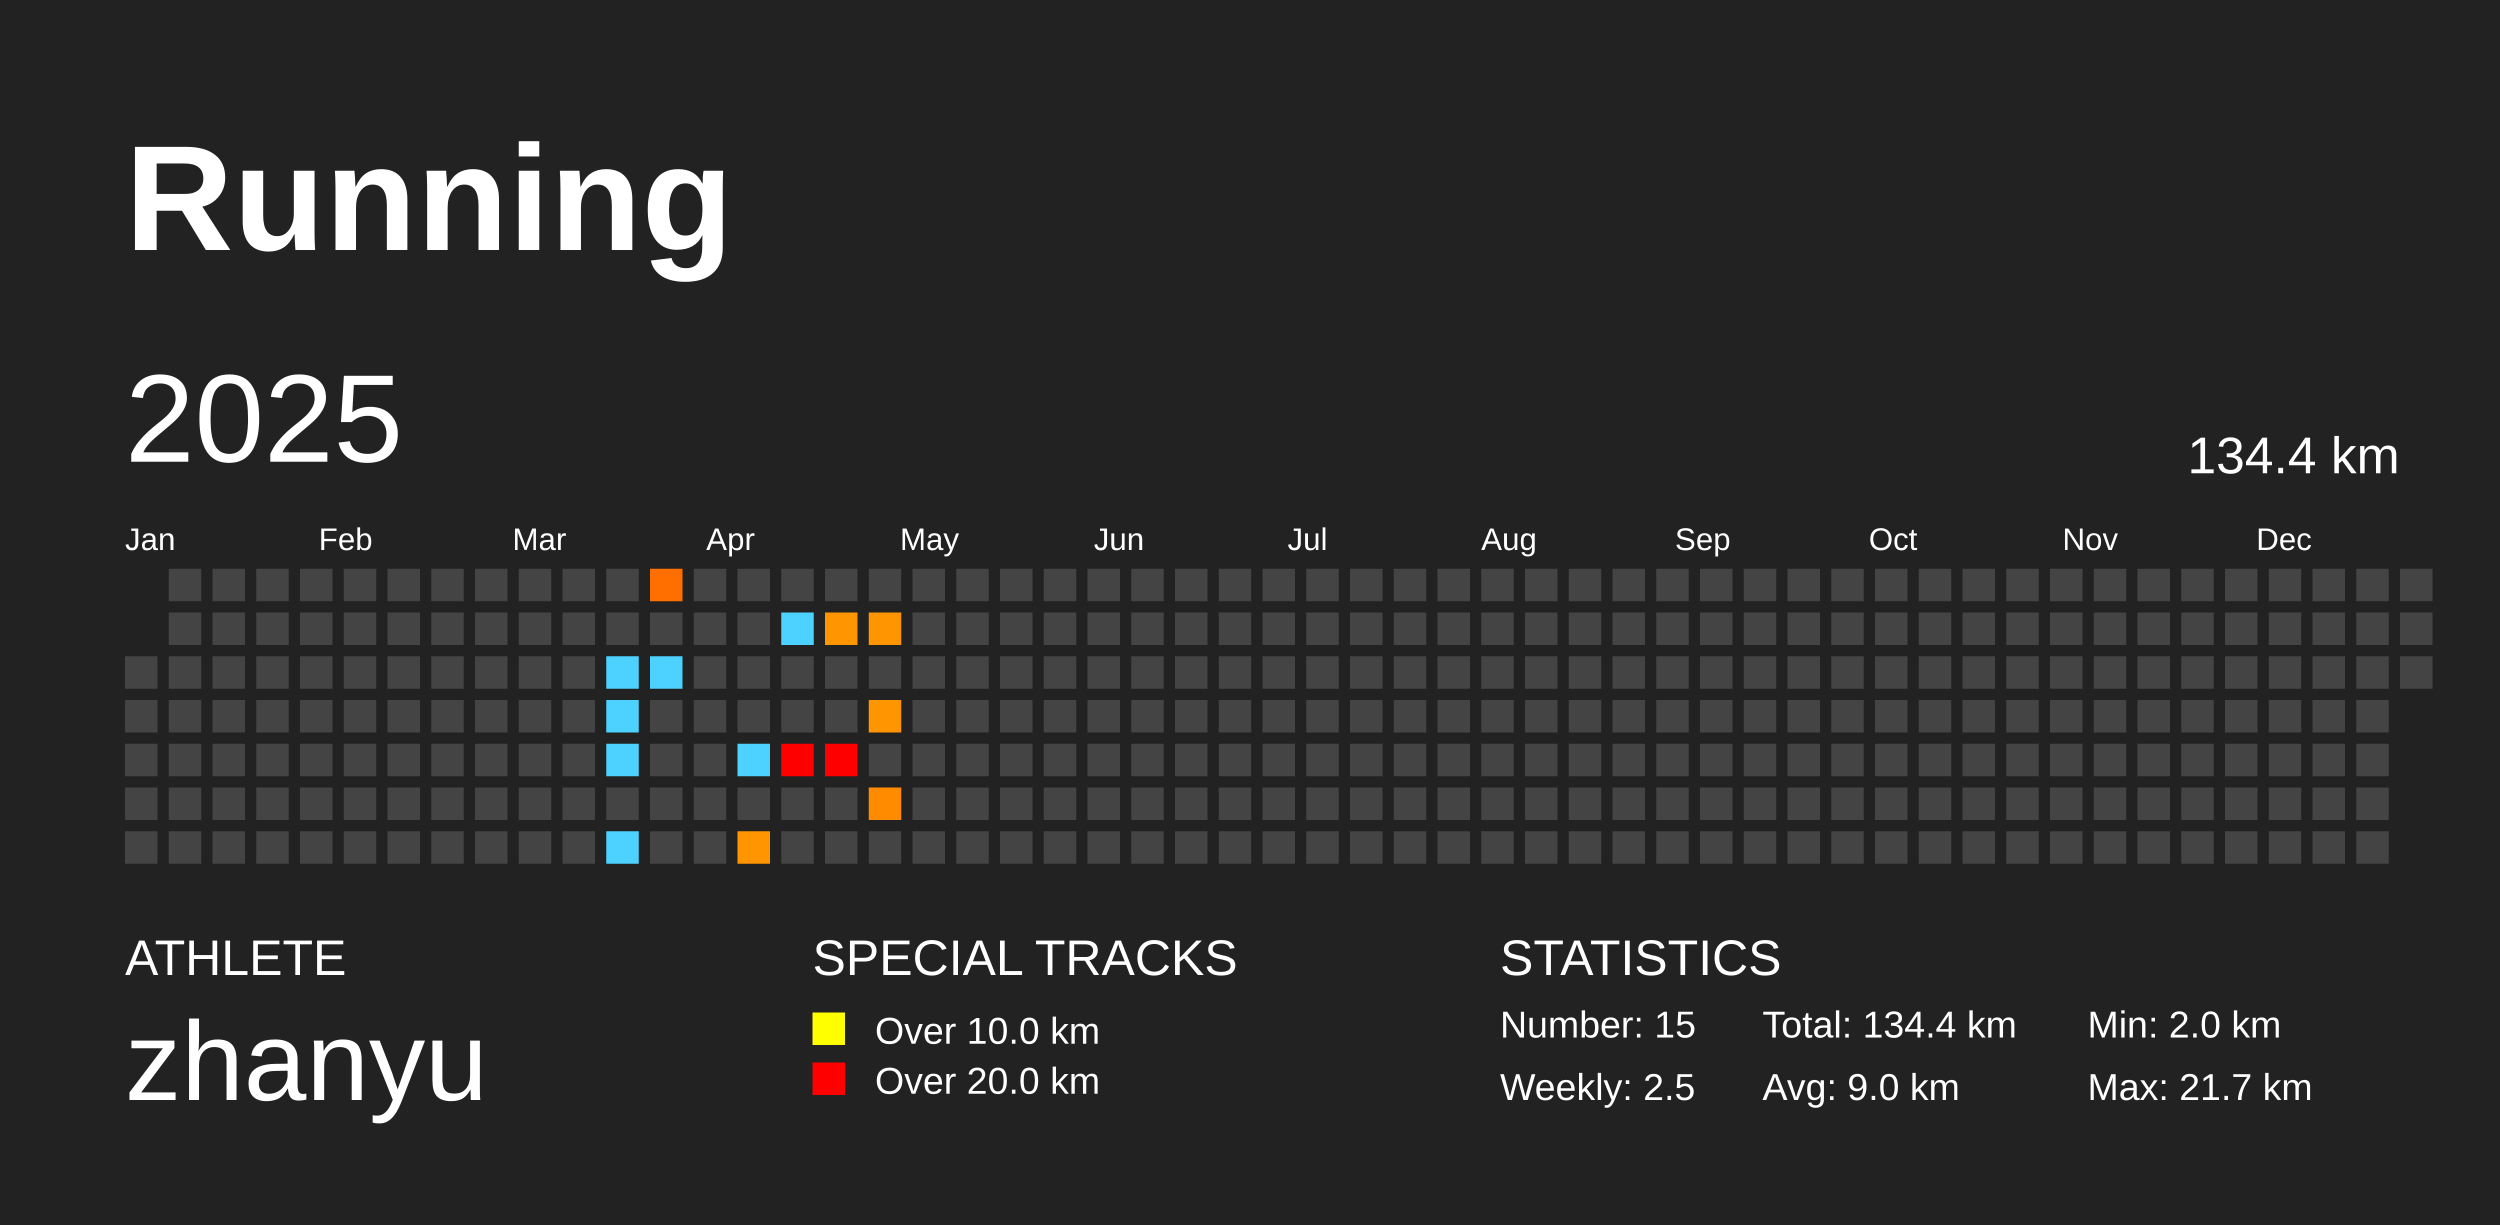
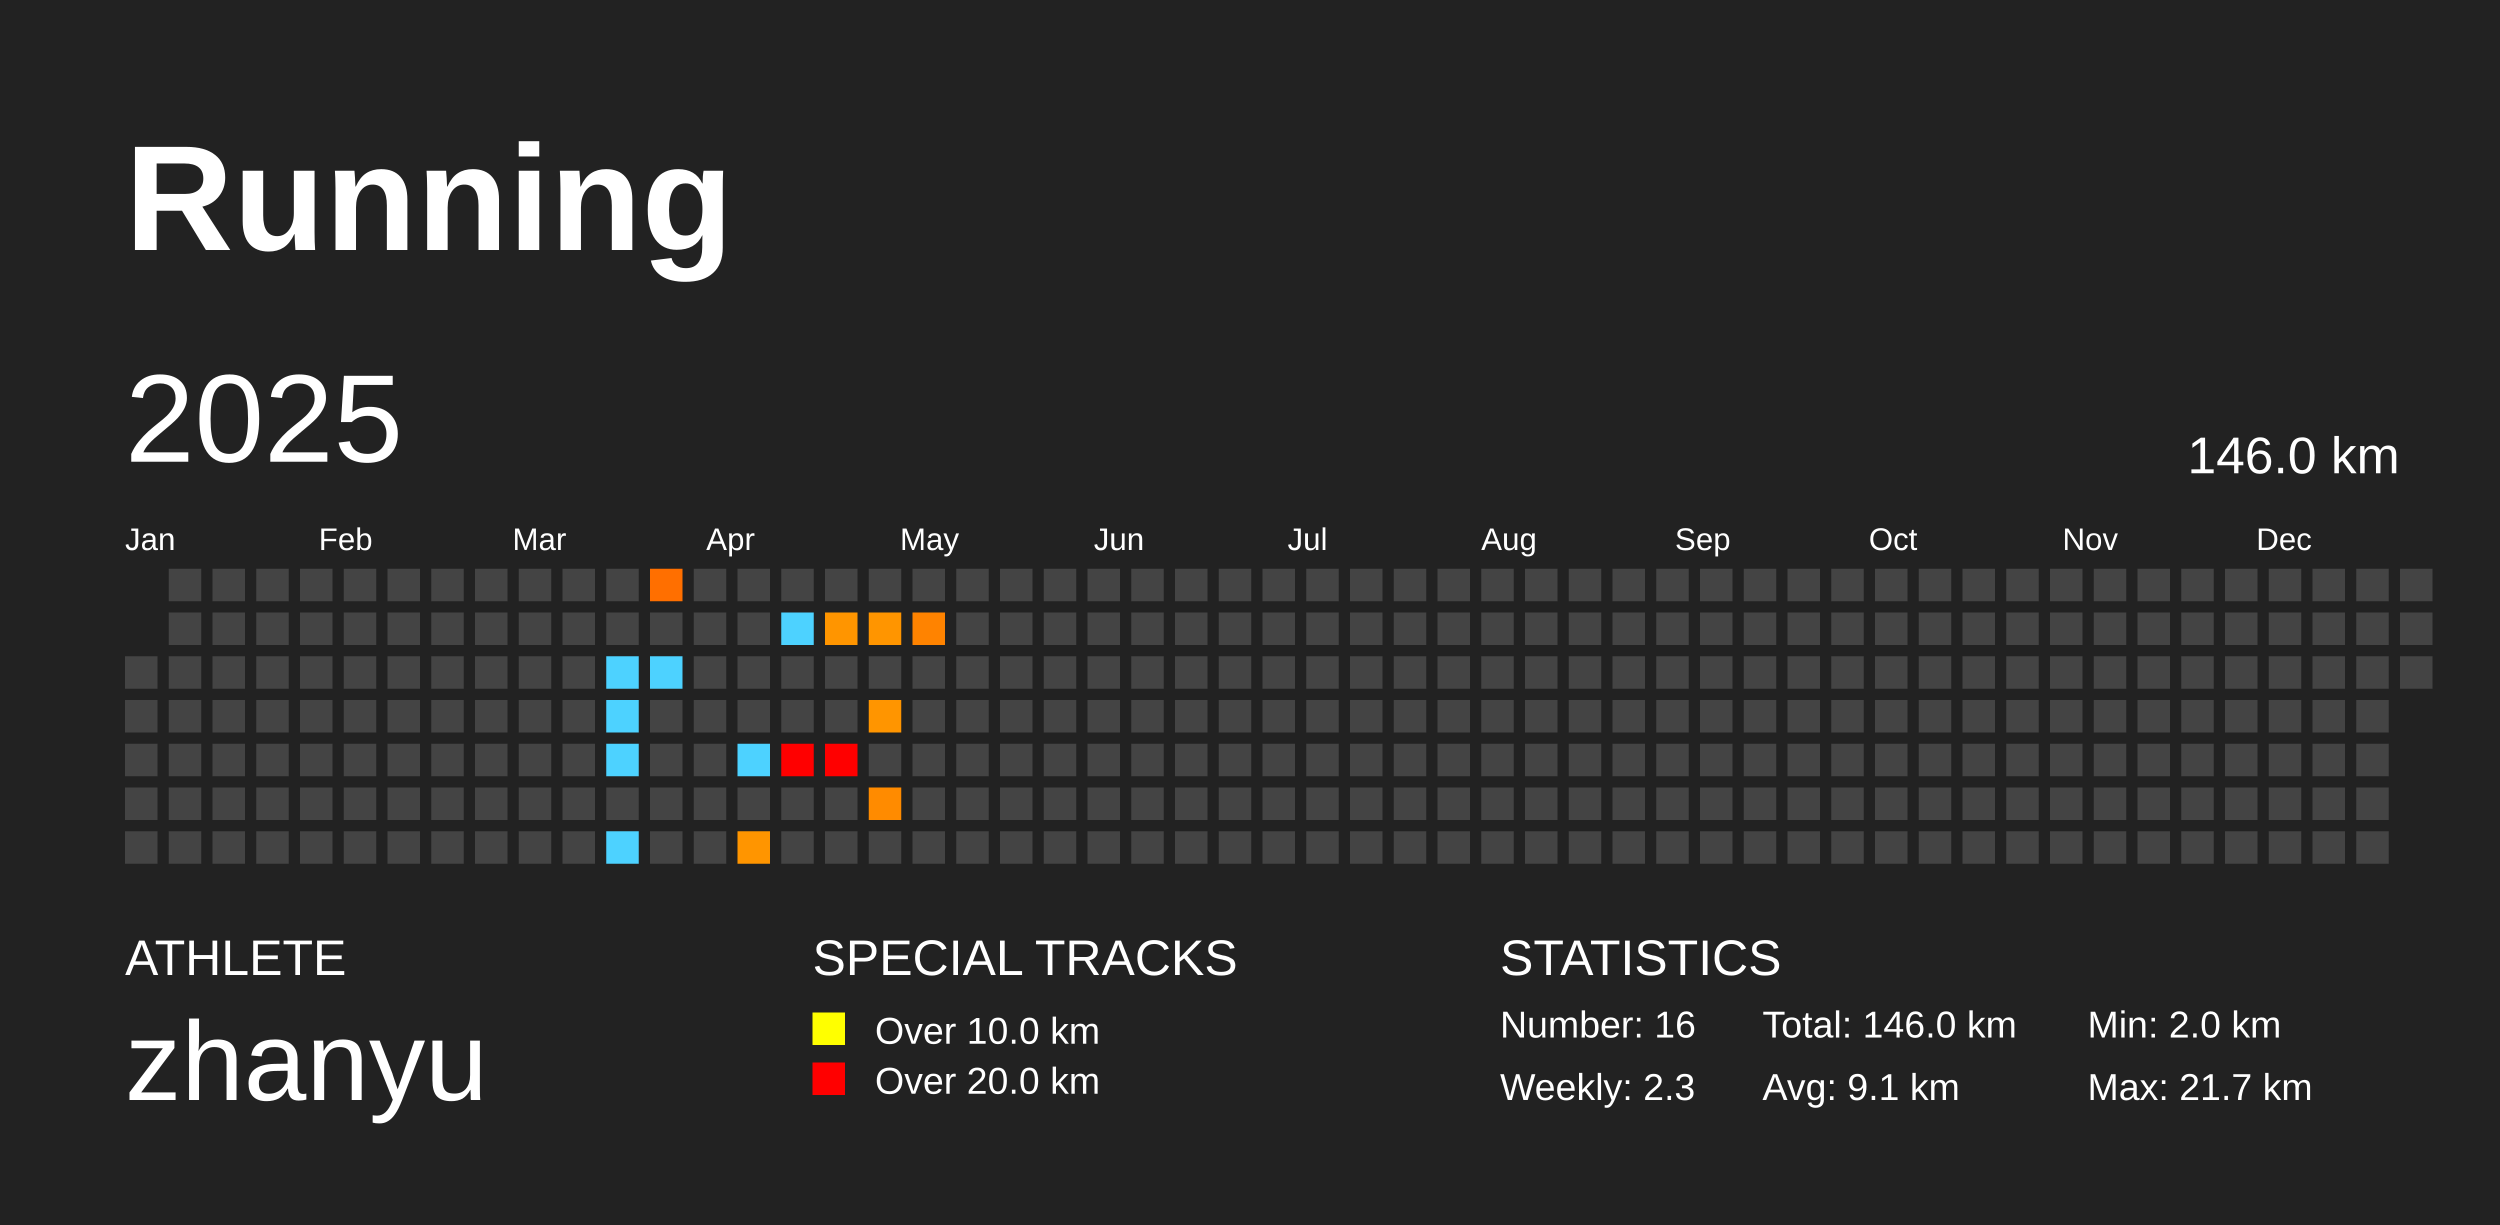
<svg xmlns="http://www.w3.org/2000/svg" baseProfile="full" height="98mm" version="1.1" viewBox="0,0,200,98" width="200mm">
  <defs />
  <rect fill="#222222" height="98" width="200" x="0" y="0" />
  <text fill="#FFFFFF" style="font-size:12px; font-family:Arial; font-weight:bold;" x="10" y="20">Running</text>
  <text fill="#FFFFFF" style="font-size:4px; font-family:Arial" x="10" y="78">ATHLETE</text>
  <text fill="#FFFFFF" style="font-size:9px; font-family:Arial" x="10" y="88">zhanyu</text>
  <text fill="#FFFFFF" style="font-size:4px; font-family:Arial" x="65" y="78">SPECIAL TRACKS</text>
  <rect fill="yellow" height="2.6" width="2.6" x="65" y="81" />
  <text fill="#FFFFFF" style="font-size:3px; font-family:Arial" x="70" y="83.5">Over 10.0 km</text>
  <rect fill="red" height="2.6" width="2.6" x="65" y="85" />
  <text fill="#FFFFFF" style="font-size:3px; font-family:Arial" x="70" y="87.5">Over 20.0 km</text>
  <text fill="#FFFFFF" style="font-size:4px; font-family:Arial" x="120" y="78">STATISTICS</text>
-   <text fill="#FFFFFF" style="font-size:3px; font-family:Arial" x="120" y="83">Number: 15</text>
-   <text fill="#FFFFFF" style="font-size:3px; font-family:Arial" x="120" y="88">Weekly: 2.5</text>
-   <text fill="#FFFFFF" style="font-size:3px; font-family:Arial" x="141" y="83">Total: 134.4 km</text>
-   <text fill="#FFFFFF" style="font-size:3px; font-family:Arial" x="141" y="88">Avg: 9.0 km</text>
+   <text fill="#FFFFFF" style="font-size:3px; font-family:Arial" x="120" y="83">Number: 16</text>
+   <text fill="#FFFFFF" style="font-size:3px; font-family:Arial" x="120" y="88">Weekly: 2.3</text>
+   <text fill="#FFFFFF" style="font-size:3px; font-family:Arial" x="141" y="83">Total: 146.0 km</text>
+   <text fill="#FFFFFF" style="font-size:3px; font-family:Arial" x="141" y="88">Avg: 9.1 km</text>
  <text fill="#FFFFFF" style="font-size:3px; font-family:Arial" x="167" y="83">Min: 2.0 km</text>
  <text fill="#FFFFFF" style="font-size:3px; font-family:Arial" x="167" y="88">Max: 21.7 km</text>
  <text dominant-baseline="hanging" fill="#FFFFFF" style="font-size:10.0px; font-family:Arial;" x="10" y="30">2025</text>
-   <text dominant-baseline="hanging" fill="#FFFFFF" style="font-size:4.125px; font-family:Arial;" x="175" y="35">134.4 km</text>
+   <text dominant-baseline="hanging" fill="#FFFFFF" style="font-size:4.125px; font-family:Arial;" x="175" y="35">146.0 km</text>
  <text fill="#FFFFFF" style="font-size:2.5px; font-family:Arial" x="10.0" y="44">Jan</text>
  <text fill="#FFFFFF" style="font-size:2.5px; font-family:Arial" x="25.5" y="44">Feb</text>
  <text fill="#FFFFFF" style="font-size:2.5px; font-family:Arial" x="41.0" y="44">Mar</text>
  <text fill="#FFFFFF" style="font-size:2.5px; font-family:Arial" x="56.5" y="44">Apr</text>
  <text fill="#FFFFFF" style="font-size:2.5px; font-family:Arial" x="72.0" y="44">May</text>
  <text fill="#FFFFFF" style="font-size:2.5px; font-family:Arial" x="87.5" y="44">Jun</text>
  <text fill="#FFFFFF" style="font-size:2.5px; font-family:Arial" x="103.0" y="44">Jul</text>
  <text fill="#FFFFFF" style="font-size:2.5px; font-family:Arial" x="118.5" y="44">Aug</text>
  <text fill="#FFFFFF" style="font-size:2.5px; font-family:Arial" x="134.0" y="44">Sep</text>
  <text fill="#FFFFFF" style="font-size:2.5px; font-family:Arial" x="149.5" y="44">Oct</text>
  <text fill="#FFFFFF" style="font-size:2.5px; font-family:Arial" x="165.0" y="44">Nov</text>
  <text fill="#FFFFFF" style="font-size:2.5px; font-family:Arial" x="180.5" y="44">Dec</text>
  <rect fill="#444444" height="2.6" width="2.6" x="10.0" y="52.5" />
  <rect fill="#444444" height="2.6" width="2.6" x="10.0" y="56.0" />
  <rect fill="#444444" height="2.6" width="2.6" x="10.0" y="59.5" />
  <rect fill="#444444" height="2.6" width="2.6" x="10.0" y="63.0" />
  <rect fill="#444444" height="2.6" width="2.6" x="10.0" y="66.5" />
  <rect fill="#444444" height="2.6" width="2.6" x="13.5" y="45.5" />
  <rect fill="#444444" height="2.6" width="2.6" x="13.5" y="49.0" />
  <rect fill="#444444" height="2.6" width="2.6" x="13.5" y="52.5" />
  <rect fill="#444444" height="2.6" width="2.6" x="13.5" y="56.0" />
  <rect fill="#444444" height="2.6" width="2.6" x="13.5" y="59.5" />
  <rect fill="#444444" height="2.6" width="2.6" x="13.5" y="63.0" />
  <rect fill="#444444" height="2.6" width="2.6" x="13.5" y="66.5" />
  <rect fill="#444444" height="2.6" width="2.6" x="17.0" y="45.5" />
  <rect fill="#444444" height="2.6" width="2.6" x="17.0" y="49.0" />
  <rect fill="#444444" height="2.6" width="2.6" x="17.0" y="52.5" />
  <rect fill="#444444" height="2.6" width="2.6" x="17.0" y="56.0" />
  <rect fill="#444444" height="2.6" width="2.6" x="17.0" y="59.5" />
  <rect fill="#444444" height="2.6" width="2.6" x="17.0" y="63.0" />
  <rect fill="#444444" height="2.6" width="2.6" x="17.0" y="66.5" />
  <rect fill="#444444" height="2.6" width="2.6" x="20.5" y="45.5" />
  <rect fill="#444444" height="2.6" width="2.6" x="20.5" y="49.0" />
  <rect fill="#444444" height="2.6" width="2.6" x="20.5" y="52.5" />
  <rect fill="#444444" height="2.6" width="2.6" x="20.5" y="56.0" />
  <rect fill="#444444" height="2.6" width="2.6" x="20.5" y="59.5" />
  <rect fill="#444444" height="2.6" width="2.6" x="20.5" y="63.0" />
  <rect fill="#444444" height="2.6" width="2.6" x="20.5" y="66.5" />
  <rect fill="#444444" height="2.6" width="2.6" x="24.0" y="45.5" />
  <rect fill="#444444" height="2.6" width="2.6" x="24.0" y="49.0" />
  <rect fill="#444444" height="2.6" width="2.6" x="24.0" y="52.5" />
  <rect fill="#444444" height="2.6" width="2.6" x="24.0" y="56.0" />
  <rect fill="#444444" height="2.6" width="2.6" x="24.0" y="59.5" />
  <rect fill="#444444" height="2.6" width="2.6" x="24.0" y="63.0" />
  <rect fill="#444444" height="2.6" width="2.6" x="24.0" y="66.5" />
  <rect fill="#444444" height="2.6" width="2.6" x="27.5" y="45.5" />
  <rect fill="#444444" height="2.6" width="2.6" x="27.5" y="49.0" />
  <rect fill="#444444" height="2.6" width="2.6" x="27.5" y="52.5" />
  <rect fill="#444444" height="2.6" width="2.6" x="27.5" y="56.0" />
  <rect fill="#444444" height="2.6" width="2.6" x="27.5" y="59.5" />
  <rect fill="#444444" height="2.6" width="2.6" x="27.5" y="63.0" />
  <rect fill="#444444" height="2.6" width="2.6" x="27.5" y="66.5" />
  <rect fill="#444444" height="2.6" width="2.6" x="31.0" y="45.5" />
  <rect fill="#444444" height="2.6" width="2.6" x="31.0" y="49.0" />
  <rect fill="#444444" height="2.6" width="2.6" x="31.0" y="52.5" />
  <rect fill="#444444" height="2.6" width="2.6" x="31.0" y="56.0" />
  <rect fill="#444444" height="2.6" width="2.6" x="31.0" y="59.5" />
  <rect fill="#444444" height="2.6" width="2.6" x="31.0" y="63.0" />
  <rect fill="#444444" height="2.6" width="2.6" x="31.0" y="66.5" />
  <rect fill="#444444" height="2.6" width="2.6" x="34.5" y="45.5" />
  <rect fill="#444444" height="2.6" width="2.6" x="34.5" y="49.0" />
  <rect fill="#444444" height="2.6" width="2.6" x="34.5" y="52.5" />
  <rect fill="#444444" height="2.6" width="2.6" x="34.5" y="56.0" />
  <rect fill="#444444" height="2.6" width="2.6" x="34.5" y="59.5" />
  <rect fill="#444444" height="2.6" width="2.6" x="34.5" y="63.0" />
  <rect fill="#444444" height="2.6" width="2.6" x="34.5" y="66.5" />
  <rect fill="#444444" height="2.6" width="2.6" x="38.0" y="45.5" />
  <rect fill="#444444" height="2.6" width="2.6" x="38.0" y="49.0" />
  <rect fill="#444444" height="2.6" width="2.6" x="38.0" y="52.5" />
  <rect fill="#444444" height="2.6" width="2.6" x="38.0" y="56.0" />
  <rect fill="#444444" height="2.6" width="2.6" x="38.0" y="59.5" />
  <rect fill="#444444" height="2.6" width="2.6" x="38.0" y="63.0" />
  <rect fill="#444444" height="2.6" width="2.6" x="38.0" y="66.5" />
  <rect fill="#444444" height="2.6" width="2.6" x="41.5" y="45.5" />
  <rect fill="#444444" height="2.6" width="2.6" x="41.5" y="49.0" />
  <rect fill="#444444" height="2.6" width="2.6" x="41.5" y="52.5" />
  <rect fill="#444444" height="2.6" width="2.6" x="41.5" y="56.0" />
  <rect fill="#444444" height="2.6" width="2.6" x="41.5" y="59.5" />
  <rect fill="#444444" height="2.6" width="2.6" x="41.5" y="63.0" />
  <rect fill="#444444" height="2.6" width="2.6" x="41.5" y="66.5" />
  <rect fill="#444444" height="2.6" width="2.6" x="45.0" y="45.5" />
  <rect fill="#444444" height="2.6" width="2.6" x="45.0" y="49.0" />
  <rect fill="#444444" height="2.6" width="2.6" x="45.0" y="52.5" />
  <rect fill="#444444" height="2.6" width="2.6" x="45.0" y="56.0" />
  <rect fill="#444444" height="2.6" width="2.6" x="45.0" y="59.5" />
  <rect fill="#444444" height="2.6" width="2.6" x="45.0" y="63.0" />
  <rect fill="#444444" height="2.6" width="2.6" x="45.0" y="66.5" />
  <rect fill="#444444" height="2.6" width="2.6" x="48.5" y="45.5" />
  <rect fill="#444444" height="2.6" width="2.6" x="48.5" y="49.0" />
  <rect fill="#4dd2ff" height="2.6" width="2.6" x="48.5" y="52.5" />
  <rect fill="#4dd2ff" height="2.6" width="2.6" x="48.5" y="56.0" />
  <rect fill="#4dd2ff" height="2.6" width="2.6" x="48.5" y="59.5" />
  <rect fill="#444444" height="2.6" width="2.6" x="48.5" y="63.0" />
  <rect fill="#4dd2ff" height="2.6" width="2.6" x="48.5" y="66.5" />
  <rect fill="#ff6f00" height="2.6" width="2.6" x="52.0" y="45.5" />
  <rect fill="#444444" height="2.6" width="2.6" x="52.0" y="49.0" />
  <rect fill="#4dd2ff" height="2.6" width="2.6" x="52.0" y="52.5" />
  <rect fill="#444444" height="2.6" width="2.6" x="52.0" y="56.0" />
  <rect fill="#444444" height="2.6" width="2.6" x="52.0" y="59.5" />
  <rect fill="#444444" height="2.6" width="2.6" x="52.0" y="63.0" />
  <rect fill="#444444" height="2.6" width="2.6" x="52.0" y="66.5" />
  <rect fill="#444444" height="2.6" width="2.6" x="55.5" y="45.5" />
  <rect fill="#444444" height="2.6" width="2.6" x="55.5" y="49.0" />
  <rect fill="#444444" height="2.6" width="2.6" x="55.5" y="52.5" />
  <rect fill="#444444" height="2.6" width="2.6" x="55.5" y="56.0" />
  <rect fill="#444444" height="2.6" width="2.6" x="55.5" y="59.5" />
  <rect fill="#444444" height="2.6" width="2.6" x="55.5" y="63.0" />
  <rect fill="#444444" height="2.6" width="2.6" x="55.5" y="66.5" />
  <rect fill="#444444" height="2.6" width="2.6" x="59.0" y="45.5" />
  <rect fill="#444444" height="2.6" width="2.6" x="59.0" y="49.0" />
  <rect fill="#444444" height="2.6" width="2.6" x="59.0" y="52.5" />
  <rect fill="#444444" height="2.6" width="2.6" x="59.0" y="56.0" />
  <rect fill="#4dd2ff" height="2.6" width="2.6" x="59.0" y="59.5" />
  <rect fill="#444444" height="2.6" width="2.6" x="59.0" y="63.0" />
  <rect fill="#ff9500" height="2.6" width="2.6" x="59.0" y="66.5" />
  <rect fill="#444444" height="2.6" width="2.6" x="62.5" y="45.5" />
  <rect fill="#4dd2ff" height="2.6" width="2.6" x="62.5" y="49.0" />
  <rect fill="#444444" height="2.6" width="2.6" x="62.5" y="52.5" />
  <rect fill="#444444" height="2.6" width="2.6" x="62.5" y="56.0" />
  <rect fill="red" height="2.6" width="2.6" x="62.5" y="59.5" />
  <rect fill="#444444" height="2.6" width="2.6" x="62.5" y="63.0" />
  <rect fill="#444444" height="2.6" width="2.6" x="62.5" y="66.5" />
  <rect fill="#444444" height="2.6" width="2.6" x="66.0" y="45.5" />
  <rect fill="#ff9500" height="2.6" width="2.6" x="66.0" y="49.0" />
  <rect fill="#444444" height="2.6" width="2.6" x="66.0" y="52.5" />
  <rect fill="#444444" height="2.6" width="2.6" x="66.0" y="56.0" />
  <rect fill="red" height="2.6" width="2.6" x="66.0" y="59.5" />
  <rect fill="#444444" height="2.6" width="2.6" x="66.0" y="63.0" />
  <rect fill="#444444" height="2.6" width="2.6" x="66.0" y="66.5" />
  <rect fill="#444444" height="2.6" width="2.6" x="69.5" y="45.5" />
  <rect fill="#ff9500" height="2.6" width="2.6" x="69.5" y="49.0" />
  <rect fill="#444444" height="2.6" width="2.6" x="69.5" y="52.5" />
  <rect fill="#ff9500" height="2.6" width="2.6" x="69.5" y="56.0" />
  <rect fill="#444444" height="2.6" width="2.6" x="69.5" y="59.5" />
  <rect fill="#ff8b00" height="2.6" width="2.6" x="69.5" y="63.0" />
  <rect fill="#444444" height="2.6" width="2.6" x="69.5" y="66.5" />
  <rect fill="#444444" height="2.6" width="2.6" x="73.0" y="45.5" />
-   <rect fill="#444444" height="2.6" width="2.6" x="73.0" y="49.0" />
+   <rect fill="#ff8300" height="2.6" width="2.6" x="73.0" y="49.0" />
  <rect fill="#444444" height="2.6" width="2.6" x="73.0" y="52.5" />
  <rect fill="#444444" height="2.6" width="2.6" x="73.0" y="56.0" />
  <rect fill="#444444" height="2.6" width="2.6" x="73.0" y="59.5" />
  <rect fill="#444444" height="2.6" width="2.6" x="73.0" y="63.0" />
  <rect fill="#444444" height="2.6" width="2.6" x="73.0" y="66.5" />
  <rect fill="#444444" height="2.6" width="2.6" x="76.5" y="45.5" />
  <rect fill="#444444" height="2.6" width="2.6" x="76.5" y="49.0" />
  <rect fill="#444444" height="2.6" width="2.6" x="76.5" y="52.5" />
  <rect fill="#444444" height="2.6" width="2.6" x="76.5" y="56.0" />
  <rect fill="#444444" height="2.6" width="2.6" x="76.5" y="59.5" />
  <rect fill="#444444" height="2.6" width="2.6" x="76.5" y="63.0" />
  <rect fill="#444444" height="2.6" width="2.6" x="76.5" y="66.5" />
  <rect fill="#444444" height="2.6" width="2.6" x="80.0" y="45.5" />
  <rect fill="#444444" height="2.6" width="2.6" x="80.0" y="49.0" />
  <rect fill="#444444" height="2.6" width="2.6" x="80.0" y="52.5" />
  <rect fill="#444444" height="2.6" width="2.6" x="80.0" y="56.0" />
  <rect fill="#444444" height="2.6" width="2.6" x="80.0" y="59.5" />
  <rect fill="#444444" height="2.6" width="2.6" x="80.0" y="63.0" />
  <rect fill="#444444" height="2.6" width="2.6" x="80.0" y="66.5" />
  <rect fill="#444444" height="2.6" width="2.6" x="83.5" y="45.5" />
  <rect fill="#444444" height="2.6" width="2.6" x="83.5" y="49.0" />
  <rect fill="#444444" height="2.6" width="2.6" x="83.5" y="52.5" />
  <rect fill="#444444" height="2.6" width="2.6" x="83.5" y="56.0" />
  <rect fill="#444444" height="2.6" width="2.6" x="83.5" y="59.5" />
  <rect fill="#444444" height="2.6" width="2.6" x="83.5" y="63.0" />
  <rect fill="#444444" height="2.6" width="2.6" x="83.5" y="66.5" />
  <rect fill="#444444" height="2.6" width="2.6" x="87.0" y="45.5" />
  <rect fill="#444444" height="2.6" width="2.6" x="87.0" y="49.0" />
  <rect fill="#444444" height="2.6" width="2.6" x="87.0" y="52.5" />
  <rect fill="#444444" height="2.6" width="2.6" x="87.0" y="56.0" />
  <rect fill="#444444" height="2.6" width="2.6" x="87.0" y="59.5" />
  <rect fill="#444444" height="2.6" width="2.6" x="87.0" y="63.0" />
  <rect fill="#444444" height="2.6" width="2.6" x="87.0" y="66.5" />
  <rect fill="#444444" height="2.6" width="2.6" x="90.5" y="45.5" />
  <rect fill="#444444" height="2.6" width="2.6" x="90.5" y="49.0" />
  <rect fill="#444444" height="2.6" width="2.6" x="90.5" y="52.5" />
  <rect fill="#444444" height="2.6" width="2.6" x="90.5" y="56.0" />
  <rect fill="#444444" height="2.6" width="2.6" x="90.5" y="59.5" />
  <rect fill="#444444" height="2.6" width="2.6" x="90.5" y="63.0" />
  <rect fill="#444444" height="2.6" width="2.6" x="90.5" y="66.5" />
  <rect fill="#444444" height="2.6" width="2.6" x="94.0" y="45.5" />
  <rect fill="#444444" height="2.6" width="2.6" x="94.0" y="49.0" />
  <rect fill="#444444" height="2.6" width="2.6" x="94.0" y="52.5" />
  <rect fill="#444444" height="2.6" width="2.6" x="94.0" y="56.0" />
  <rect fill="#444444" height="2.6" width="2.6" x="94.0" y="59.5" />
  <rect fill="#444444" height="2.6" width="2.6" x="94.0" y="63.0" />
  <rect fill="#444444" height="2.6" width="2.6" x="94.0" y="66.5" />
  <rect fill="#444444" height="2.6" width="2.6" x="97.5" y="45.5" />
  <rect fill="#444444" height="2.6" width="2.6" x="97.5" y="49.0" />
  <rect fill="#444444" height="2.6" width="2.6" x="97.5" y="52.5" />
  <rect fill="#444444" height="2.6" width="2.6" x="97.5" y="56.0" />
  <rect fill="#444444" height="2.6" width="2.6" x="97.5" y="59.5" />
  <rect fill="#444444" height="2.6" width="2.6" x="97.5" y="63.0" />
  <rect fill="#444444" height="2.6" width="2.6" x="97.5" y="66.5" />
  <rect fill="#444444" height="2.6" width="2.6" x="101.0" y="45.5" />
  <rect fill="#444444" height="2.6" width="2.6" x="101.0" y="49.0" />
  <rect fill="#444444" height="2.6" width="2.6" x="101.0" y="52.5" />
  <rect fill="#444444" height="2.6" width="2.6" x="101.0" y="56.0" />
  <rect fill="#444444" height="2.6" width="2.6" x="101.0" y="59.5" />
  <rect fill="#444444" height="2.6" width="2.6" x="101.0" y="63.0" />
  <rect fill="#444444" height="2.6" width="2.6" x="101.0" y="66.5" />
  <rect fill="#444444" height="2.6" width="2.6" x="104.5" y="45.5" />
  <rect fill="#444444" height="2.6" width="2.6" x="104.5" y="49.0" />
  <rect fill="#444444" height="2.6" width="2.6" x="104.5" y="52.5" />
  <rect fill="#444444" height="2.6" width="2.6" x="104.5" y="56.0" />
  <rect fill="#444444" height="2.6" width="2.6" x="104.5" y="59.5" />
  <rect fill="#444444" height="2.6" width="2.6" x="104.5" y="63.0" />
  <rect fill="#444444" height="2.6" width="2.6" x="104.5" y="66.5" />
  <rect fill="#444444" height="2.6" width="2.6" x="108.0" y="45.5" />
  <rect fill="#444444" height="2.6" width="2.6" x="108.0" y="49.0" />
  <rect fill="#444444" height="2.6" width="2.6" x="108.0" y="52.5" />
  <rect fill="#444444" height="2.6" width="2.6" x="108.0" y="56.0" />
  <rect fill="#444444" height="2.6" width="2.6" x="108.0" y="59.5" />
  <rect fill="#444444" height="2.6" width="2.6" x="108.0" y="63.0" />
  <rect fill="#444444" height="2.6" width="2.6" x="108.0" y="66.5" />
  <rect fill="#444444" height="2.6" width="2.6" x="111.5" y="45.5" />
  <rect fill="#444444" height="2.6" width="2.6" x="111.5" y="49.0" />
  <rect fill="#444444" height="2.6" width="2.6" x="111.5" y="52.5" />
  <rect fill="#444444" height="2.6" width="2.6" x="111.5" y="56.0" />
  <rect fill="#444444" height="2.6" width="2.6" x="111.5" y="59.5" />
  <rect fill="#444444" height="2.6" width="2.6" x="111.5" y="63.0" />
  <rect fill="#444444" height="2.6" width="2.6" x="111.5" y="66.5" />
  <rect fill="#444444" height="2.6" width="2.6" x="115.0" y="45.5" />
  <rect fill="#444444" height="2.6" width="2.6" x="115.0" y="49.0" />
  <rect fill="#444444" height="2.6" width="2.6" x="115.0" y="52.5" />
  <rect fill="#444444" height="2.6" width="2.6" x="115.0" y="56.0" />
  <rect fill="#444444" height="2.6" width="2.6" x="115.0" y="59.5" />
  <rect fill="#444444" height="2.6" width="2.6" x="115.0" y="63.0" />
  <rect fill="#444444" height="2.6" width="2.6" x="115.0" y="66.5" />
  <rect fill="#444444" height="2.6" width="2.6" x="118.5" y="45.5" />
  <rect fill="#444444" height="2.6" width="2.6" x="118.5" y="49.0" />
  <rect fill="#444444" height="2.6" width="2.6" x="118.5" y="52.5" />
  <rect fill="#444444" height="2.6" width="2.6" x="118.5" y="56.0" />
  <rect fill="#444444" height="2.6" width="2.6" x="118.5" y="59.5" />
  <rect fill="#444444" height="2.6" width="2.6" x="118.5" y="63.0" />
  <rect fill="#444444" height="2.6" width="2.6" x="118.5" y="66.5" />
  <rect fill="#444444" height="2.6" width="2.6" x="122.0" y="45.5" />
  <rect fill="#444444" height="2.6" width="2.6" x="122.0" y="49.0" />
  <rect fill="#444444" height="2.6" width="2.6" x="122.0" y="52.5" />
  <rect fill="#444444" height="2.6" width="2.6" x="122.0" y="56.0" />
  <rect fill="#444444" height="2.6" width="2.6" x="122.0" y="59.5" />
  <rect fill="#444444" height="2.6" width="2.6" x="122.0" y="63.0" />
  <rect fill="#444444" height="2.6" width="2.6" x="122.0" y="66.5" />
  <rect fill="#444444" height="2.6" width="2.6" x="125.5" y="45.5" />
  <rect fill="#444444" height="2.6" width="2.6" x="125.5" y="49.0" />
  <rect fill="#444444" height="2.6" width="2.6" x="125.5" y="52.5" />
  <rect fill="#444444" height="2.6" width="2.6" x="125.5" y="56.0" />
  <rect fill="#444444" height="2.6" width="2.6" x="125.5" y="59.5" />
  <rect fill="#444444" height="2.6" width="2.6" x="125.5" y="63.0" />
  <rect fill="#444444" height="2.6" width="2.6" x="125.5" y="66.5" />
  <rect fill="#444444" height="2.6" width="2.6" x="129.0" y="45.5" />
  <rect fill="#444444" height="2.6" width="2.6" x="129.0" y="49.0" />
  <rect fill="#444444" height="2.6" width="2.6" x="129.0" y="52.5" />
  <rect fill="#444444" height="2.6" width="2.6" x="129.0" y="56.0" />
  <rect fill="#444444" height="2.6" width="2.6" x="129.0" y="59.5" />
  <rect fill="#444444" height="2.6" width="2.6" x="129.0" y="63.0" />
  <rect fill="#444444" height="2.6" width="2.6" x="129.0" y="66.5" />
  <rect fill="#444444" height="2.6" width="2.6" x="132.5" y="45.5" />
  <rect fill="#444444" height="2.6" width="2.6" x="132.5" y="49.0" />
  <rect fill="#444444" height="2.6" width="2.6" x="132.5" y="52.5" />
  <rect fill="#444444" height="2.6" width="2.6" x="132.5" y="56.0" />
  <rect fill="#444444" height="2.6" width="2.6" x="132.5" y="59.5" />
  <rect fill="#444444" height="2.6" width="2.6" x="132.5" y="63.0" />
  <rect fill="#444444" height="2.6" width="2.6" x="132.5" y="66.5" />
  <rect fill="#444444" height="2.6" width="2.6" x="136.0" y="45.5" />
  <rect fill="#444444" height="2.6" width="2.6" x="136.0" y="49.0" />
  <rect fill="#444444" height="2.6" width="2.6" x="136.0" y="52.5" />
  <rect fill="#444444" height="2.6" width="2.6" x="136.0" y="56.0" />
  <rect fill="#444444" height="2.6" width="2.6" x="136.0" y="59.5" />
  <rect fill="#444444" height="2.6" width="2.6" x="136.0" y="63.0" />
  <rect fill="#444444" height="2.6" width="2.6" x="136.0" y="66.5" />
  <rect fill="#444444" height="2.6" width="2.6" x="139.5" y="45.5" />
  <rect fill="#444444" height="2.6" width="2.6" x="139.5" y="49.0" />
  <rect fill="#444444" height="2.6" width="2.6" x="139.5" y="52.5" />
  <rect fill="#444444" height="2.6" width="2.6" x="139.5" y="56.0" />
  <rect fill="#444444" height="2.6" width="2.6" x="139.5" y="59.5" />
  <rect fill="#444444" height="2.6" width="2.6" x="139.5" y="63.0" />
  <rect fill="#444444" height="2.6" width="2.6" x="139.5" y="66.5" />
  <rect fill="#444444" height="2.6" width="2.6" x="143.0" y="45.5" />
  <rect fill="#444444" height="2.6" width="2.6" x="143.0" y="49.0" />
  <rect fill="#444444" height="2.6" width="2.6" x="143.0" y="52.5" />
  <rect fill="#444444" height="2.6" width="2.6" x="143.0" y="56.0" />
  <rect fill="#444444" height="2.6" width="2.6" x="143.0" y="59.5" />
  <rect fill="#444444" height="2.6" width="2.6" x="143.0" y="63.0" />
  <rect fill="#444444" height="2.6" width="2.6" x="143.0" y="66.5" />
  <rect fill="#444444" height="2.6" width="2.6" x="146.5" y="45.5" />
  <rect fill="#444444" height="2.6" width="2.6" x="146.5" y="49.0" />
  <rect fill="#444444" height="2.6" width="2.6" x="146.5" y="52.5" />
  <rect fill="#444444" height="2.6" width="2.6" x="146.5" y="56.0" />
  <rect fill="#444444" height="2.6" width="2.6" x="146.5" y="59.5" />
  <rect fill="#444444" height="2.6" width="2.6" x="146.5" y="63.0" />
  <rect fill="#444444" height="2.6" width="2.6" x="146.5" y="66.5" />
  <rect fill="#444444" height="2.6" width="2.6" x="150.0" y="45.5" />
  <rect fill="#444444" height="2.6" width="2.6" x="150.0" y="49.0" />
  <rect fill="#444444" height="2.6" width="2.6" x="150.0" y="52.5" />
  <rect fill="#444444" height="2.6" width="2.6" x="150.0" y="56.0" />
  <rect fill="#444444" height="2.6" width="2.6" x="150.0" y="59.5" />
  <rect fill="#444444" height="2.6" width="2.6" x="150.0" y="63.0" />
  <rect fill="#444444" height="2.6" width="2.6" x="150.0" y="66.5" />
  <rect fill="#444444" height="2.6" width="2.6" x="153.5" y="45.5" />
  <rect fill="#444444" height="2.6" width="2.6" x="153.5" y="49.0" />
  <rect fill="#444444" height="2.6" width="2.6" x="153.5" y="52.5" />
  <rect fill="#444444" height="2.6" width="2.6" x="153.5" y="56.0" />
  <rect fill="#444444" height="2.6" width="2.6" x="153.5" y="59.5" />
  <rect fill="#444444" height="2.6" width="2.6" x="153.5" y="63.0" />
  <rect fill="#444444" height="2.6" width="2.6" x="153.5" y="66.5" />
  <rect fill="#444444" height="2.6" width="2.6" x="157.0" y="45.5" />
  <rect fill="#444444" height="2.6" width="2.6" x="157.0" y="49.0" />
  <rect fill="#444444" height="2.6" width="2.6" x="157.0" y="52.5" />
  <rect fill="#444444" height="2.6" width="2.6" x="157.0" y="56.0" />
  <rect fill="#444444" height="2.6" width="2.6" x="157.0" y="59.5" />
  <rect fill="#444444" height="2.6" width="2.6" x="157.0" y="63.0" />
  <rect fill="#444444" height="2.6" width="2.6" x="157.0" y="66.5" />
  <rect fill="#444444" height="2.6" width="2.6" x="160.5" y="45.5" />
  <rect fill="#444444" height="2.6" width="2.6" x="160.5" y="49.0" />
  <rect fill="#444444" height="2.6" width="2.6" x="160.5" y="52.5" />
  <rect fill="#444444" height="2.6" width="2.6" x="160.5" y="56.0" />
  <rect fill="#444444" height="2.6" width="2.6" x="160.5" y="59.5" />
  <rect fill="#444444" height="2.6" width="2.6" x="160.5" y="63.0" />
  <rect fill="#444444" height="2.6" width="2.6" x="160.5" y="66.5" />
  <rect fill="#444444" height="2.6" width="2.6" x="164.0" y="45.5" />
  <rect fill="#444444" height="2.6" width="2.6" x="164.0" y="49.0" />
  <rect fill="#444444" height="2.6" width="2.6" x="164.0" y="52.5" />
  <rect fill="#444444" height="2.6" width="2.6" x="164.0" y="56.0" />
  <rect fill="#444444" height="2.6" width="2.6" x="164.0" y="59.5" />
  <rect fill="#444444" height="2.6" width="2.6" x="164.0" y="63.0" />
  <rect fill="#444444" height="2.6" width="2.6" x="164.0" y="66.5" />
  <rect fill="#444444" height="2.6" width="2.6" x="167.5" y="45.5" />
  <rect fill="#444444" height="2.6" width="2.6" x="167.5" y="49.0" />
  <rect fill="#444444" height="2.6" width="2.6" x="167.5" y="52.5" />
  <rect fill="#444444" height="2.6" width="2.6" x="167.5" y="56.0" />
  <rect fill="#444444" height="2.6" width="2.6" x="167.5" y="59.5" />
  <rect fill="#444444" height="2.6" width="2.6" x="167.5" y="63.0" />
  <rect fill="#444444" height="2.6" width="2.6" x="167.5" y="66.5" />
  <rect fill="#444444" height="2.6" width="2.6" x="171.0" y="45.5" />
  <rect fill="#444444" height="2.6" width="2.6" x="171.0" y="49.0" />
  <rect fill="#444444" height="2.6" width="2.6" x="171.0" y="52.5" />
  <rect fill="#444444" height="2.6" width="2.6" x="171.0" y="56.0" />
  <rect fill="#444444" height="2.6" width="2.6" x="171.0" y="59.5" />
  <rect fill="#444444" height="2.6" width="2.6" x="171.0" y="63.0" />
  <rect fill="#444444" height="2.6" width="2.6" x="171.0" y="66.5" />
  <rect fill="#444444" height="2.6" width="2.6" x="174.5" y="45.5" />
  <rect fill="#444444" height="2.6" width="2.6" x="174.5" y="49.0" />
  <rect fill="#444444" height="2.6" width="2.6" x="174.5" y="52.5" />
  <rect fill="#444444" height="2.6" width="2.6" x="174.5" y="56.0" />
  <rect fill="#444444" height="2.6" width="2.6" x="174.5" y="59.5" />
  <rect fill="#444444" height="2.6" width="2.6" x="174.5" y="63.0" />
  <rect fill="#444444" height="2.6" width="2.6" x="174.5" y="66.5" />
  <rect fill="#444444" height="2.6" width="2.6" x="178.0" y="45.5" />
  <rect fill="#444444" height="2.6" width="2.6" x="178.0" y="49.0" />
  <rect fill="#444444" height="2.6" width="2.6" x="178.0" y="52.5" />
  <rect fill="#444444" height="2.6" width="2.6" x="178.0" y="56.0" />
  <rect fill="#444444" height="2.6" width="2.6" x="178.0" y="59.5" />
  <rect fill="#444444" height="2.6" width="2.6" x="178.0" y="63.0" />
  <rect fill="#444444" height="2.6" width="2.6" x="178.0" y="66.5" />
  <rect fill="#444444" height="2.6" width="2.6" x="181.5" y="45.5" />
  <rect fill="#444444" height="2.6" width="2.6" x="181.5" y="49.0" />
  <rect fill="#444444" height="2.6" width="2.6" x="181.5" y="52.5" />
  <rect fill="#444444" height="2.6" width="2.6" x="181.5" y="56.0" />
  <rect fill="#444444" height="2.6" width="2.6" x="181.5" y="59.5" />
  <rect fill="#444444" height="2.6" width="2.6" x="181.5" y="63.0" />
  <rect fill="#444444" height="2.6" width="2.6" x="181.5" y="66.5" />
  <rect fill="#444444" height="2.6" width="2.6" x="185.0" y="45.5" />
  <rect fill="#444444" height="2.6" width="2.6" x="185.0" y="49.0" />
  <rect fill="#444444" height="2.6" width="2.6" x="185.0" y="52.5" />
  <rect fill="#444444" height="2.6" width="2.6" x="185.0" y="56.0" />
  <rect fill="#444444" height="2.6" width="2.6" x="185.0" y="59.5" />
  <rect fill="#444444" height="2.6" width="2.6" x="185.0" y="63.0" />
  <rect fill="#444444" height="2.6" width="2.6" x="185.0" y="66.5" />
  <rect fill="#444444" height="2.6" width="2.6" x="188.5" y="45.5" />
  <rect fill="#444444" height="2.6" width="2.6" x="188.5" y="49.0" />
  <rect fill="#444444" height="2.6" width="2.6" x="188.5" y="52.5" />
  <rect fill="#444444" height="2.6" width="2.6" x="188.5" y="56.0" />
  <rect fill="#444444" height="2.6" width="2.6" x="188.5" y="59.5" />
  <rect fill="#444444" height="2.6" width="2.6" x="188.5" y="63.0" />
  <rect fill="#444444" height="2.6" width="2.6" x="188.5" y="66.5" />
  <rect fill="#444444" height="2.6" width="2.6" x="192.0" y="45.5" />
  <rect fill="#444444" height="2.6" width="2.6" x="192.0" y="49.0" />
  <rect fill="#444444" height="2.6" width="2.6" x="192.0" y="52.5" />
</svg>
